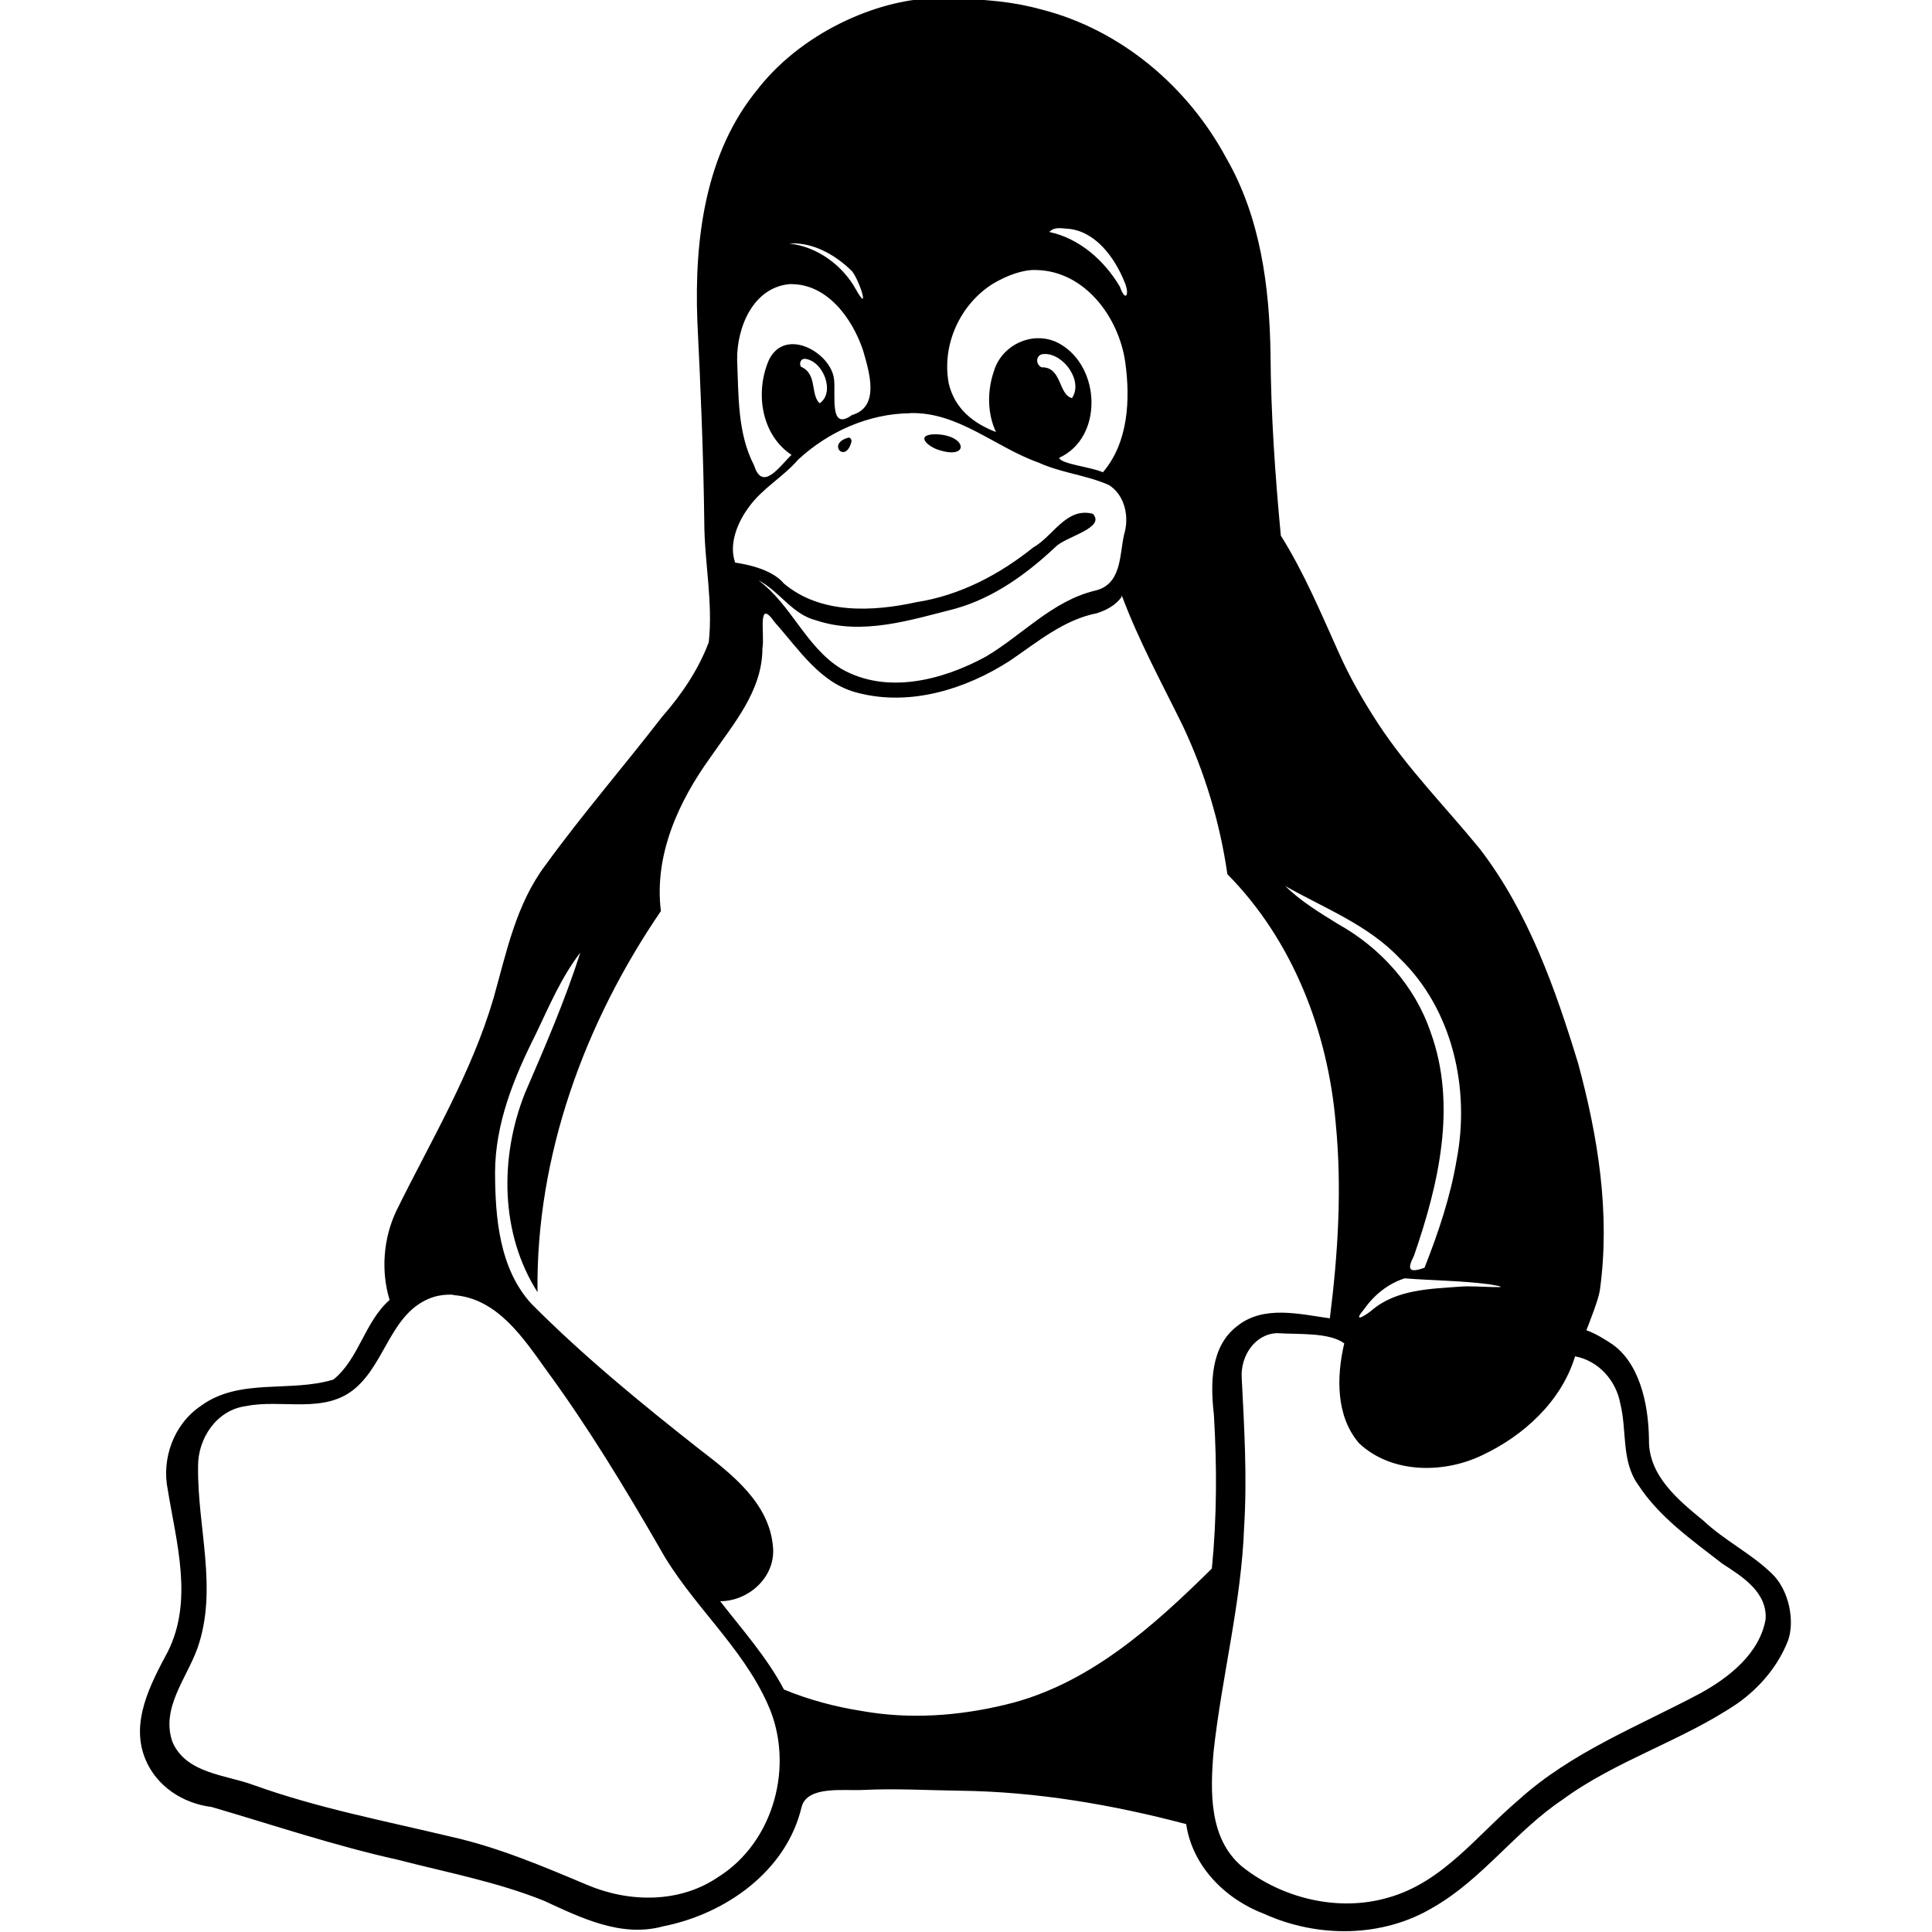
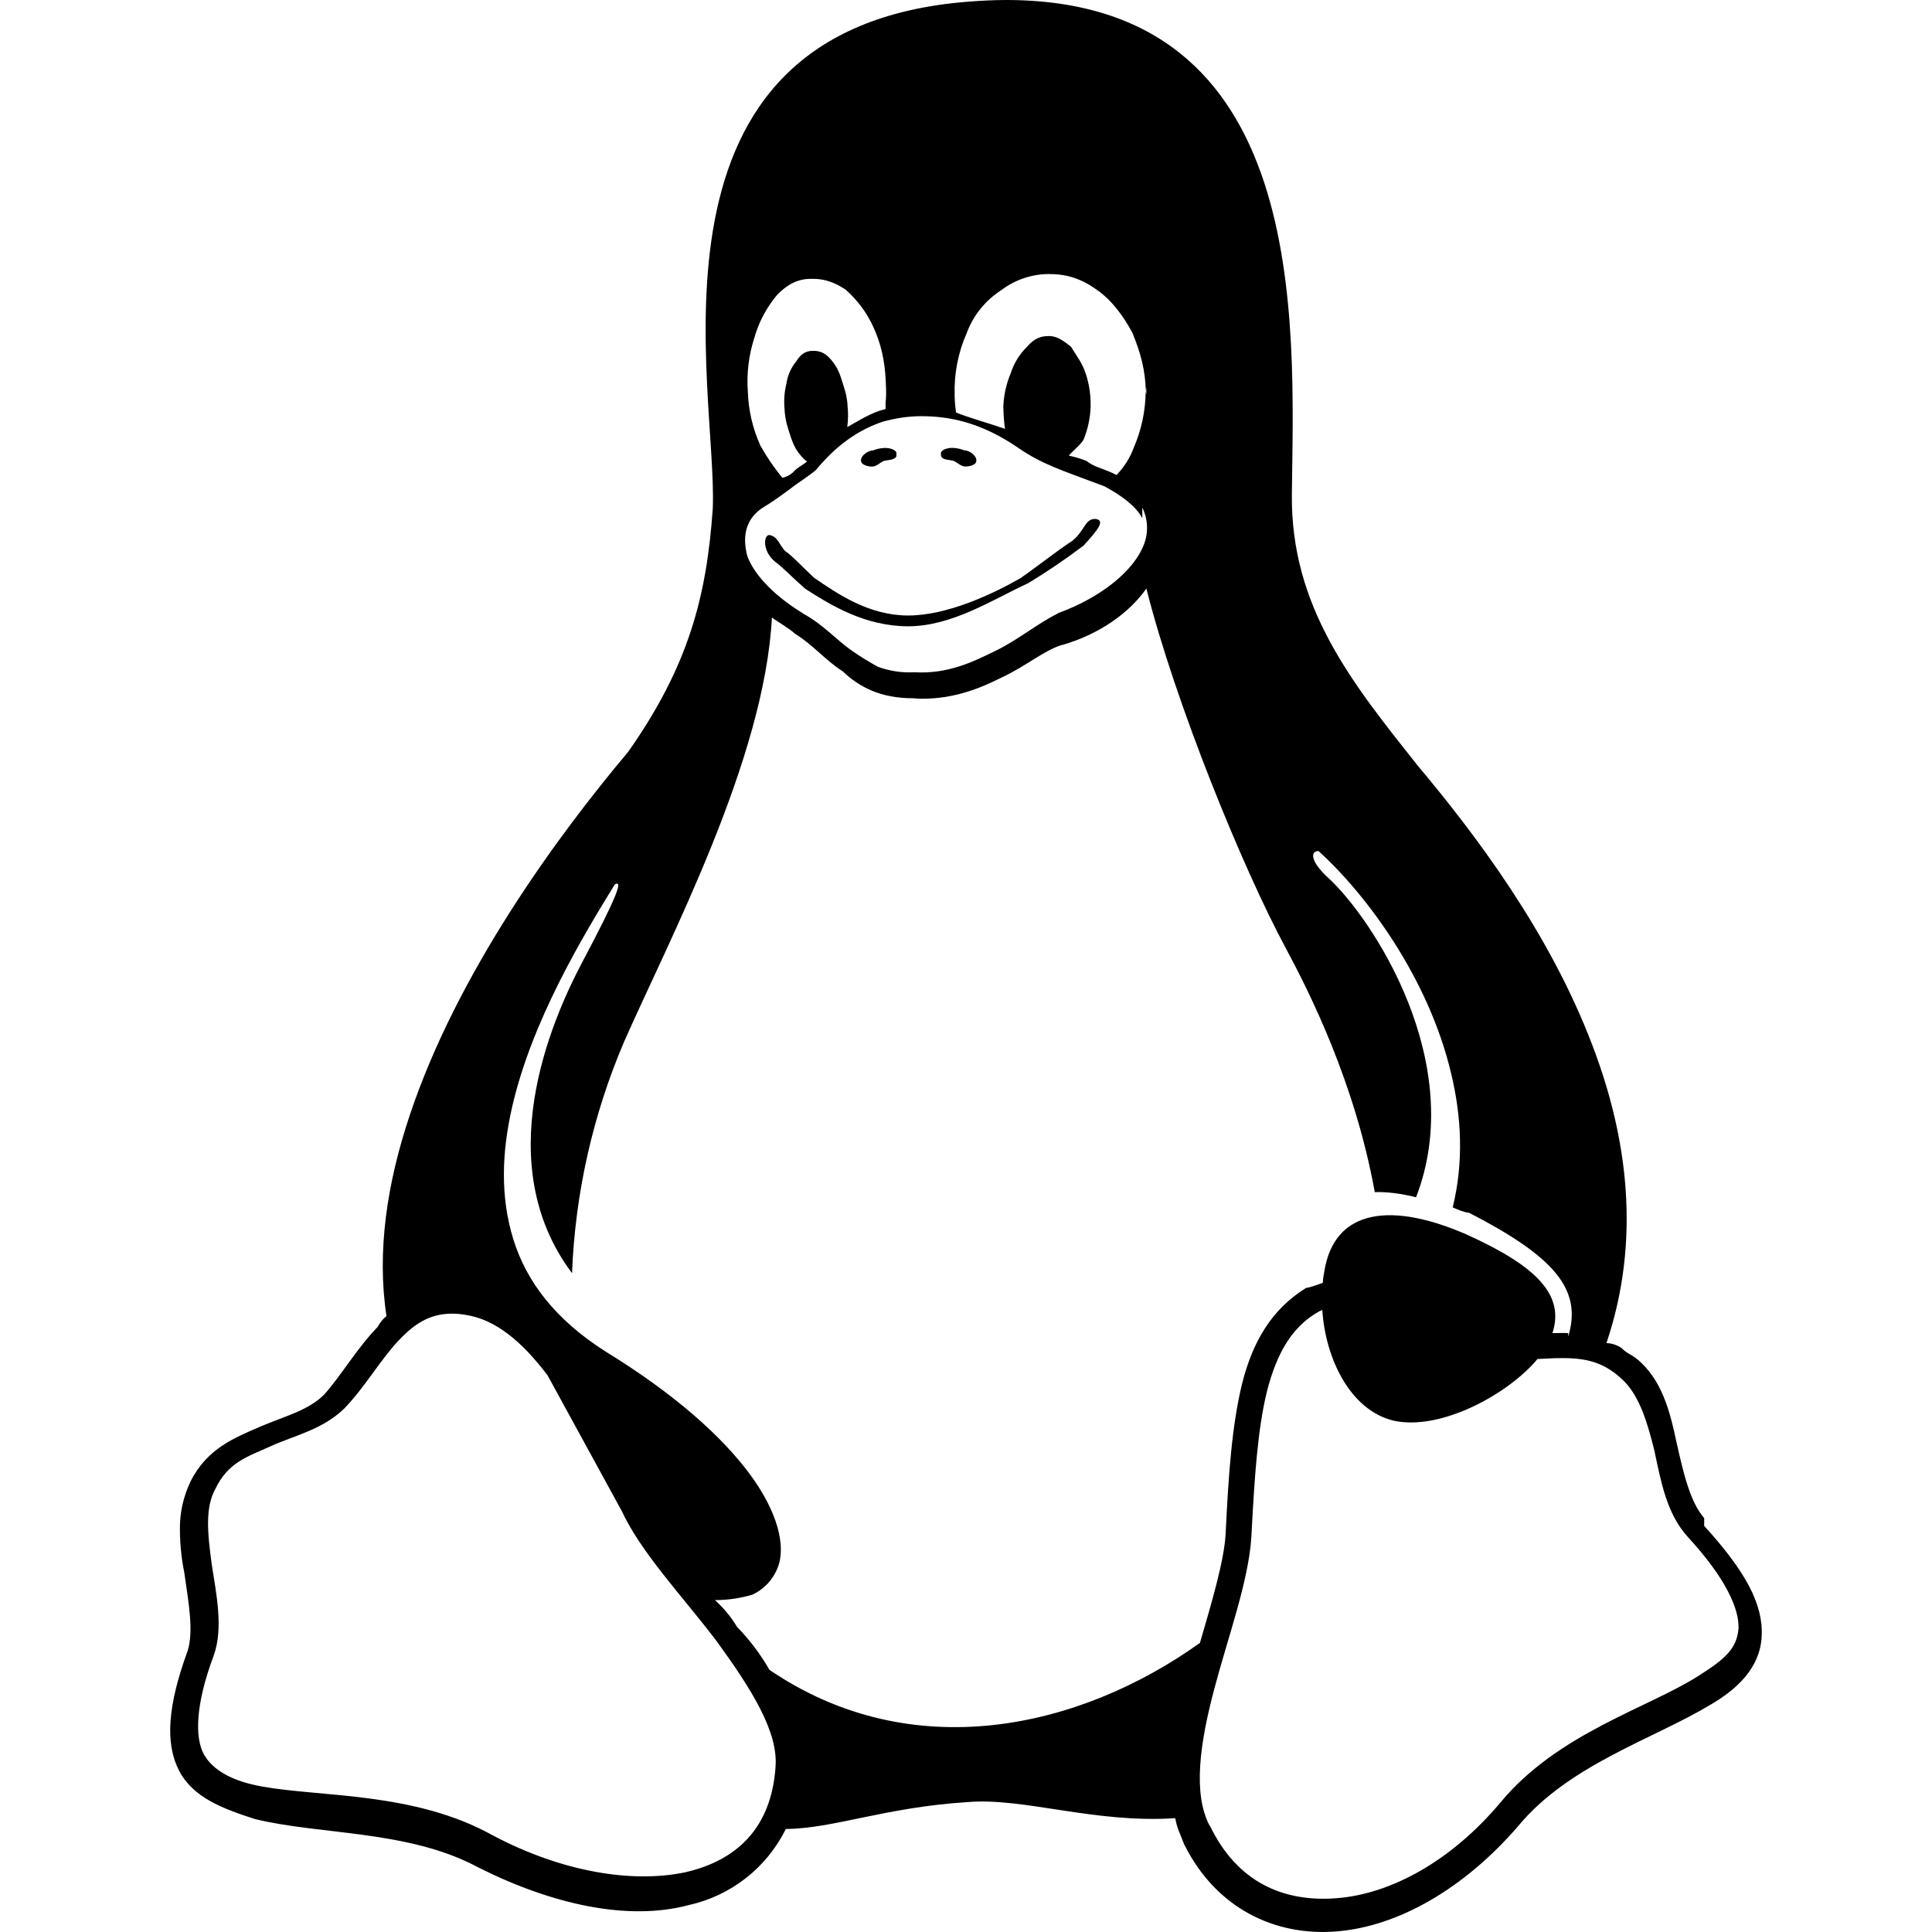
- <svg xmlns="http://www.w3.org/2000/svg" width="512" height="512" version="1.1">
-   <path d="m201 23.4c-14.2 17-17 40.2-16.2 61.6 0.881 17.8 1.62 35.5 1.84 53.3 0.021 10.6 2.35 21.3 1.19 31.9-2.79 7.39-7.23 13.9-12.4 19.8-10.2 13.2-21.1 25.8-30.9 39.3-7.75 10.3-10.3 23-13.7 35.1-5.84 20-16.7 38-25.8 56.5-3.46 7.28-4.11 16-1.78 23.6-6.62 5.79-8.09 15.6-14.9 21.1-11.4 3.5-24.9-0.526-35.1 6.96-7.17 4.83-10.5 13.9-8.78 22.3 2.28 14 6.81 29.4-0.028 42.9-4.57 8.57-10 18.7-5.89 28.5 2.93 7.12 9.97 11.7 17.5 12.6 16.4 4.8 32.7 10.3 49.4 14 13 3.37 26.3 5.85 38.8 10.9 9.78 4.53 20.5 9.78 31.5 6.73 16.5-3.25 32.7-14.6 36.7-31.7 1.55-5.6 11.1-4.18 16.2-4.43 8.87-0.436 17.2 0.093 25.9 0.201 20.2 0.252 40.3 3.7 59.8 8.85 1.64 11.2 10.4 19.9 20.7 23.8 14.2 6.42 31.4 6.31 44.8-1.76 13-7.45 21.8-20.2 34.2-28.5 14.3-10.5 31.8-15.6 46.5-25.6 5.86-4.17 10.7-9.9 13.3-16.6 1.82-5.08 0.334-13.4-4.36-17.8-5.45-5.28-12.4-8.64-18-13.9-6.7-5.49-14.7-12-14.5-21.6-0.112-9.9-2.75-20.8-10.3-25.6-0.788-0.503-3.82-2.5-6.28-3.31 0.983-2.6 3.24-8.2 3.58-10.7 2.79-20.3-0.505-40.6-5.76-60-6.08-19.9-13.2-40.1-26-56.8-9.05-11.1-19.2-21.3-27.1-33.4-3.94-6.06-7.48-12.2-10.4-18.8-4.73-10.5-9.15-21.1-15.3-30.9-1.51-16-2.63-32.1-2.73-48.2-0.273-17.8-2.67-36.1-11.7-51.8-10.2-19-27.9-34-48.9-39.4-6.96-1.91-14.2-2.9-27.9-2.98s-34.5 7.82-47.2 23.8zm81.7 37.2c7.5 0.44 12.7 7.64 15.3 14.1 1.47 3.31 0.311 5.63-1.22 1.28-4.09-6.93-10.7-12.8-18.7-14.5 1.32-1.42 3.13-0.967 4.62-0.88zm-72 3.9c5.76 0.211 11.1 3.42 15.1 7.38 2.09 2.65 4.81 11.6 0.998 4.77-3.51-6.32-10.2-11.3-17.6-12.1 0.5-0.04 1-0.042 1.5-0.05zm63.9 7.06c12.9 0.249 21.9 12.5 23.6 24.4 1.38 9.9 0.84 21.3-5.92 29.2-3.39-1.49-11-2.13-11.6-3.83 11.7-5.32 11.1-24 0.208-30.2-6.72-3.84-15.4 0.066-17.5 7.26-1.77 5.18-1.78 11.1 0.552 16.1-6.11-2.35-10.9-6.21-12.5-12.8-1.95-10.2 2.93-21 11.7-26.5 3.74-2.24 8.09-3.8 11.5-3.63zm-65 3.74c9.7-0.068 16.3 9.17 19.1 17.5 1.59 5.56 4.68 15-2.93 17.2-6.04 4.35-4.28-5.09-4.73-9.43-0.726-7.04-12.8-14-17.2-5.32-3.79 8.47-2.22 19.9 5.92 25.3-3.03 2.86-7.67 9.93-9.9 2.82-4.46-8.55-4.11-18.6-4.51-28-0.105-8.73 4.33-19.4 14.2-20.1zm67.3 18.5c5.16 0.032 10.2 7.33 7.18 11.7-3.67-0.961-2.61-8.32-8.08-8.16-1.86-0.948-1.36-3.75 0.9-3.5zm-63.6 1.28c4.9 0.543 8.12 8.93 3.91 11.8-2.51-2.36-0.525-7.84-4.99-9.71-0.446-0.858-0.042-2.16 1.08-2.06zm27.9 14.4c12.7-0.382 22.6 9.07 34 13.1 5.98 2.75 12.7 3.3 18.7 5.97 4.28 2.74 5.44 8.56 3.97 13.2-1.22 5.55-0.626 13.2-7.78 14.8-11.3 2.76-19.2 11.8-28.9 17.5-11.4 6.2-26.3 10.1-38.3 3.15-9.34-5.75-13.2-17-21.9-23.4 5.56 2.82 8.92 9.02 15.3 10.6 12.2 4.08 25-0.075 37-3.13 10.1-2.86 18.8-9.17 26.4-16.3 2.69-2.81 13.4-4.99 9.94-8.8-7.06-1.86-10.5 5.94-15.8 8.9-8.96 7.19-19.4 12.7-30.9 14.5-11.7 2.56-25.5 3.25-35.2-4.94-3.29-4.01-10.8-5.24-12.9-5.52-1.78-4.94 0.662-10.8 3.68-14.8 3.59-4.96 9.06-7.92 13-12.5 8.01-7.41 18.7-12.2 29.7-12.3zm6.57 5.6c-5.35 0.114-1.97 3.28 1.1 4.19 8.17 2.62 7.44-4.09-1.1-4.19zm-22.9 0.891c-5.98 1.57-0.633 7.21 0.803 0.92 0.01-0.422-0.327-0.964-0.803-0.92zm72.4 41.8c4.48 12 10.6 23.2 16.2 34.6 5.84 12.4 9.84 25.7 11.8 39.3 17.3 17.5 26.6 41.6 28.7 65.9 1.71 17.3 0.613 34.7-1.55 51.8-8.1-1.12-17.5-3.55-24.5 2.01-7.2 5.46-7.15 15.3-6.23 23.5 0.823 13.6 0.809 27.2-0.534 40.8-15.6 15.4-32.8 30.9-54.8 36.1-12.4 2.98-25.3 3.91-37.9 1.66-7.09-1.11-14.1-2.97-20.7-5.7-4.51-8.55-11-15.8-16.9-23.4 7.52-0.003 14.7-6.4 14-14.3-0.889-11.6-10.8-19.3-19.4-25.9-15.5-12.2-30.8-24.7-44.7-38.7-8.42-9.29-9.51-22.7-9.56-34.6 0.004-13.1 5.02-25.3 10.8-36.8 3.54-7.39 6.78-15.1 11.8-21.6-4.06 12.7-9.38 25-14.7 37.3-6.7 16.9-6.58 37.1 3.35 52.7-0.463-36.2 12.6-71.6 32.7-101-1.85-14.8 4.65-29 13.1-40.7 6.04-8.82 13.8-17.6 13.8-28.9 0.698-3.41-1.53-13.8 3.29-6.9 6.43 7.17 12.1 16.3 22.1 18.7 13.8 3.57 28.5-0.987 40.2-8.54 7.27-4.93 14.3-10.9 23.1-12.6 2.47-0.812 4.89-2.09 6.45-4.23zm8.97 20.2c-1.45-2.9-1.45-2.9 0 0zm34.3 56.8c10.4 5.91 22 10.3 30.4 19.2 14 13.5 18.7 34.5 15.1 53.3-1.65 9.88-4.86 19.4-8.53 28.7-4.01 1.4-4.74 0.602-2.81-3.13 6.51-18.8 11.5-39.9 4.43-59.3-4.17-12.3-13.3-22.4-24.6-28.7-4.9-3.03-9.88-6.05-14-10.1zm31.7 104c7.51 0.6 15.1 0.603 22.6 1.6 8.37 1.41-3.83 0.299-7.42 0.571-8.28 0.628-17.4 0.684-24 6.4-2.33 1.83-4.9 3.11-1.87-0.45 2.61-3.74 6.36-6.73 10.7-8.12zm-252 4.45c11.5 0.83 18.4 11.3 24.5 19.8 11 15 20.7 31 30 47.1 8.2 14.9 21.9 26 28.8 41.7 7.08 15.8 1.67 36.3-13.2 45.6-10.2 6.99-23.6 6.81-34.7 2.11-11.8-4.96-23.6-9.99-36.2-12.8-17.5-4.19-35.3-7.57-52.3-13.7-7.44-2.73-17.7-3-21.4-11.3-3.23-8.95 3.71-16.9 6.57-24.9 5.52-15.6-0.035-32.1 0.184-48.1-0.126-7.53 4.95-15.1 12.7-16.1 9.62-1.95 21 2.28 29.1-4.85 7.97-6.91 9.42-20 20.1-23.9 1.82-0.627 3.77-0.862 5.69-0.763zm236 12.8c-2.06 8.75-2.28 19.3 3.97 26.5 8.63 8.06 22.4 8.04 32.6 3.12 11-5.17 21-14.3 24.6-26.2 6.25 1.18 10.9 6.43 12 12.6 1.78 7.09 0.203 15.1 4.69 21.4 5.64 8.66 14.3 14.7 22.4 21 5.26 3.37 11.9 7.56 11.4 14.7-1.58 9.03-9.66 15.4-17.3 19.6-16.4 8.74-34.2 15.6-48.2 28.3-11 9.32-20.1 21.9-34.7 25.9-13.1 3.76-27.9 0.163-38.5-8.24-8.83-7.39-8.48-19.9-7.6-30.4 2.18-20 7.39-39.6 8.11-59.7 0.822-13.2 0.02-26.4-0.648-39.6-0.308-5.53 3.41-11.5 9.4-11.7 5.58 0.378 13.8-0.277 17.8 2.72z" />
+ <svg xmlns="http://www.w3.org/2000/svg" role="img" viewBox="0 0 24 24">
+   <path d="M12.504 0c-.155 0-.315.008-.48.021-4.226.333-3.105 4.807-3.17 6.298-.076 1.092-.3 1.953-1.05 3.02-.885 1.051-2.127 2.75-2.716 4.521-.278.832-.41 1.684-.287 2.489a.424.424 0 00-.11.135c-.26.268-.45.6-.663.839-.199.199-.485.267-.797.4-.313.136-.658.269-.864.68-.09.189-.136.394-.132.602 0 .199.027.4.055.536.058.399.116.728.04.97-.249.68-.28 1.145-.106 1.484.174.334.535.47.94.601.81.2 1.91.135 2.774.6.926.466 1.866.67 2.616.47.526-.116.97-.464 1.208-.946.587-.003 1.23-.269 2.26-.334.699-.058 1.574.267 2.577.2.025.134.063.198.114.333l.003.003c.391.778 1.113 1.132 1.884 1.071.771-.06 1.592-.536 2.257-1.306.631-.765 1.683-1.084 2.378-1.503.348-.199.629-.469.649-.853.023-.4-.2-.811-.714-1.376v-.097l-.003-.003c-.17-.2-.25-.535-.338-.926-.085-.401-.182-.786-.492-1.046h-.003c-.059-.054-.123-.067-.188-.135a.357.357 0 00-.19-.064c.431-1.278.264-2.55-.173-3.694-.533-1.41-1.465-2.638-2.175-3.483-.796-1.005-1.576-1.957-1.56-3.368.026-2.152.236-6.133-3.544-6.139zm.529 3.405h.013c.213 0 .396.062.584.198.19.135.33.332.438.533.105.259.158.459.166.724 0-.02.006-.04.006-.06v.105a.086.086 0 01-.004-.021l-.004-.024a1.807 1.807 0 01-.15.706.953.953 0 01-.213.335.71.71 0 00-.088-.042c-.104-.045-.198-.064-.284-.133a1.312 1.312 0 00-.22-.066c.05-.06.146-.133.183-.198.053-.128.082-.264.088-.402v-.02a1.21 1.21 0 00-.061-.4c-.045-.134-.101-.2-.183-.333-.084-.066-.167-.132-.267-.132h-.016c-.093 0-.176.03-.262.132a.8.8 0 00-.205.334 1.18 1.18 0 00-.09.4v.019c.002.089.008.179.02.267-.193-.067-.438-.135-.607-.202a1.635 1.635 0 01-.018-.2v-.02a1.772 1.772 0 01.15-.768c.082-.22.232-.406.43-.533a.985.985 0 01.594-.2zm-2.962.059h.036c.142 0 .27.048.399.135.146.129.264.288.344.465.09.199.14.4.153.667v.004c.007.134.006.2-.002.266v.08c-.03.007-.056.018-.083.024-.152.055-.274.135-.393.2.012-.09.013-.18.003-.267v-.015c-.012-.133-.04-.2-.082-.333a.613.613 0 00-.166-.267.248.248 0 00-.183-.064h-.021c-.071.006-.13.04-.186.132a.552.552 0 00-.12.27.944.944 0 00-.023.33v.015c.012.135.037.2.08.334.046.134.098.2.166.268.01.009.02.018.034.024-.07.057-.117.07-.176.136a.304.304 0 01-.131.068 2.62 2.62 0 01-.275-.402 1.772 1.772 0 01-.155-.667 1.759 1.759 0 01.08-.668 1.43 1.43 0 01.283-.535c.128-.133.26-.2.418-.2zm1.37 1.706c.332 0 .733.065 1.216.399.293.2.523.269 1.052.468h.003c.255.136.405.266.478.399v-.131a.571.571 0 01.016.47c-.123.31-.516.643-1.063.842v.002c-.268.135-.501.333-.775.465-.276.135-.588.292-1.012.267a1.139 1.139 0 01-.448-.067 3.566 3.566 0 01-.322-.198c-.195-.135-.363-.332-.612-.465v-.005h-.005c-.4-.246-.616-.512-.686-.71-.07-.268-.005-.47.193-.6.224-.135.38-.271.483-.336.104-.074.143-.102.176-.131h.002v-.003c.169-.202.436-.47.839-.601.139-.036.294-.065.466-.065zm2.8 2.142c.358 1.417 1.196 3.475 1.735 4.473.286.534.855 1.659 1.102 3.024.156-.005.33.018.513.064.646-1.671-.546-3.467-1.089-3.966-.22-.2-.232-.335-.123-.335.59.534 1.365 1.572 1.646 2.757.13.535.16 1.104.021 1.67.067.028.135.06.205.067 1.032.534 1.413.938 1.23 1.537v-.043c-.06-.003-.12 0-.18 0h-.016c.151-.467-.182-.825-1.065-1.224-.915-.4-1.646-.336-1.77.465-.008.043-.013.066-.018.135-.068.023-.139.053-.209.064-.43.268-.662.669-.793 1.187-.13.533-.17 1.156-.205 1.869v.003c-.02.334-.17.838-.319 1.35-1.5 1.072-3.58 1.538-5.348.334a2.645 2.645 0 00-.402-.533 1.45 1.45 0 00-.275-.333c.182 0 .338-.03.465-.067a.615.615 0 00.314-.334c.108-.267 0-.697-.345-1.163-.345-.467-.931-.995-1.788-1.521-.63-.4-.986-.87-1.15-1.396-.165-.534-.143-1.085-.015-1.645.245-1.07.873-2.11 1.274-2.763.107-.065.037.135-.408.974-.396.751-1.14 2.497-.122 3.854a8.123 8.123 0 01.647-2.876c.564-1.278 1.743-3.504 1.836-5.268.048.036.217.135.289.202.218.133.38.333.59.465.21.201.477.335.876.335.039.003.075.006.11.006.412 0 .73-.134.997-.268.29-.134.52-.334.74-.4h.005c.467-.135.835-.402 1.044-.7zm2.185 8.958c.037.6.343 1.245.882 1.377.588.134 1.434-.333 1.791-.765l.211-.01c.315-.007.577.01.847.268l.003.003c.208.199.305.53.391.876.085.4.154.78.409 1.066.486.527.645.906.636 1.14l.003-.007v.018l-.003-.012c-.015.262-.185.396-.498.595-.63.401-1.746.712-2.457 1.57-.618.737-1.37 1.14-2.036 1.191-.664.053-1.237-.2-1.574-.898l-.005-.003c-.21-.4-.12-1.025.056-1.69.176-.668.428-1.344.463-1.897.037-.714.076-1.335.195-1.814.12-.465.308-.797.641-.984l.045-.022zm-10.814.049h.01c.053 0 .105.005.157.014.376.055.706.333 1.023.752l.91 1.664.003.003c.243.533.754 1.064 1.189 1.637.434.598.77 1.131.729 1.57v.006c-.057.744-.48 1.148-1.125 1.294-.645.135-1.52.002-2.395-.464-.968-.536-2.118-.469-2.857-.602-.369-.066-.61-.2-.723-.4-.11-.2-.113-.602.123-1.23v-.004l.002-.003c.117-.334.03-.752-.027-1.118-.055-.401-.083-.71.043-.94.16-.334.396-.4.69-.533.294-.135.64-.202.915-.47h.002v-.002c.256-.268.445-.601.668-.838.19-.201.38-.336.663-.336zm7.159-9.074c-.435.201-.945.535-1.488.535-.542 0-.97-.267-1.28-.466-.154-.134-.28-.268-.373-.335-.164-.134-.144-.333-.074-.333.109.016.129.134.199.2.096.066.215.2.36.333.292.2.68.467 1.167.467.485 0 1.053-.267 1.398-.466.195-.135.445-.334.648-.467.156-.136.149-.267.279-.267.128.016.034.134-.147.332a8.097 8.097 0 01-.69.468zm-1.082-1.583V5.64c-.006-.02.013-.042.029-.05.074-.043.18-.027.26.004.063 0 .16.067.15.135-.006.049-.085.066-.135.066-.055 0-.092-.043-.141-.068-.052-.018-.146-.008-.163-.065zm-.551 0c-.02.058-.113.049-.166.066-.047.025-.086.068-.14.068-.05 0-.13-.02-.136-.068-.01-.066.088-.133.15-.133.08-.031.184-.047.259-.005.019.009.036.03.03.05v.02h.003z" />
</svg>
